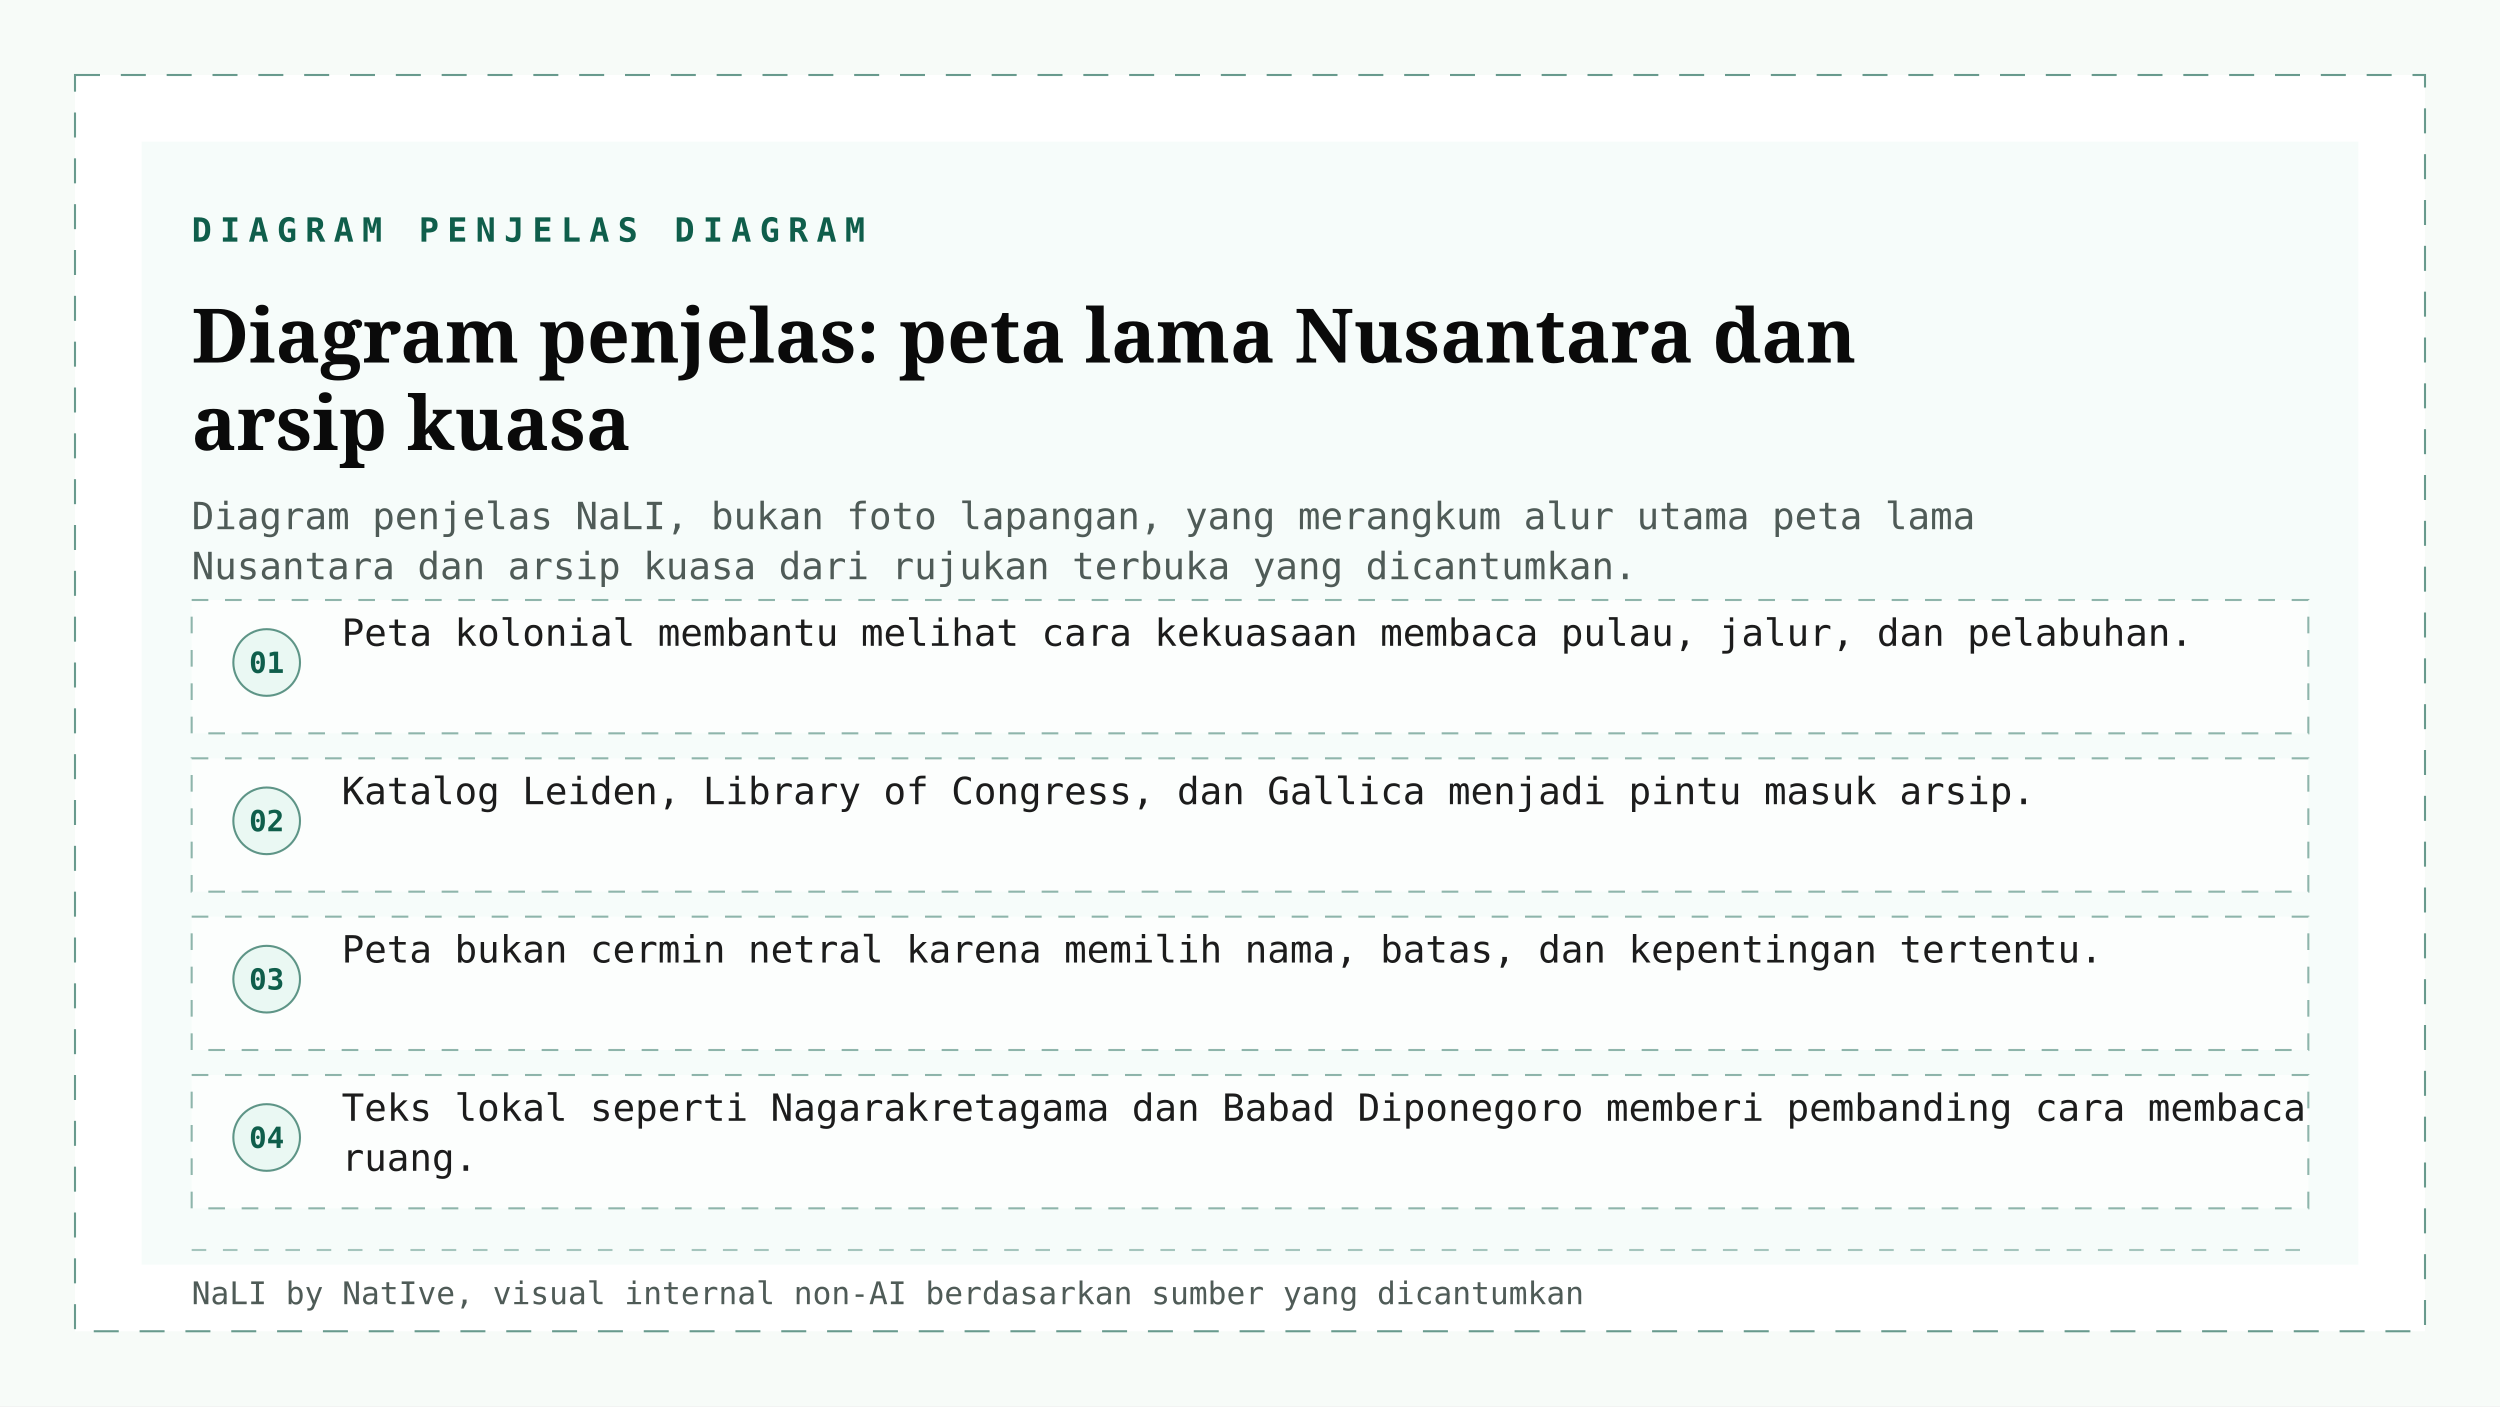
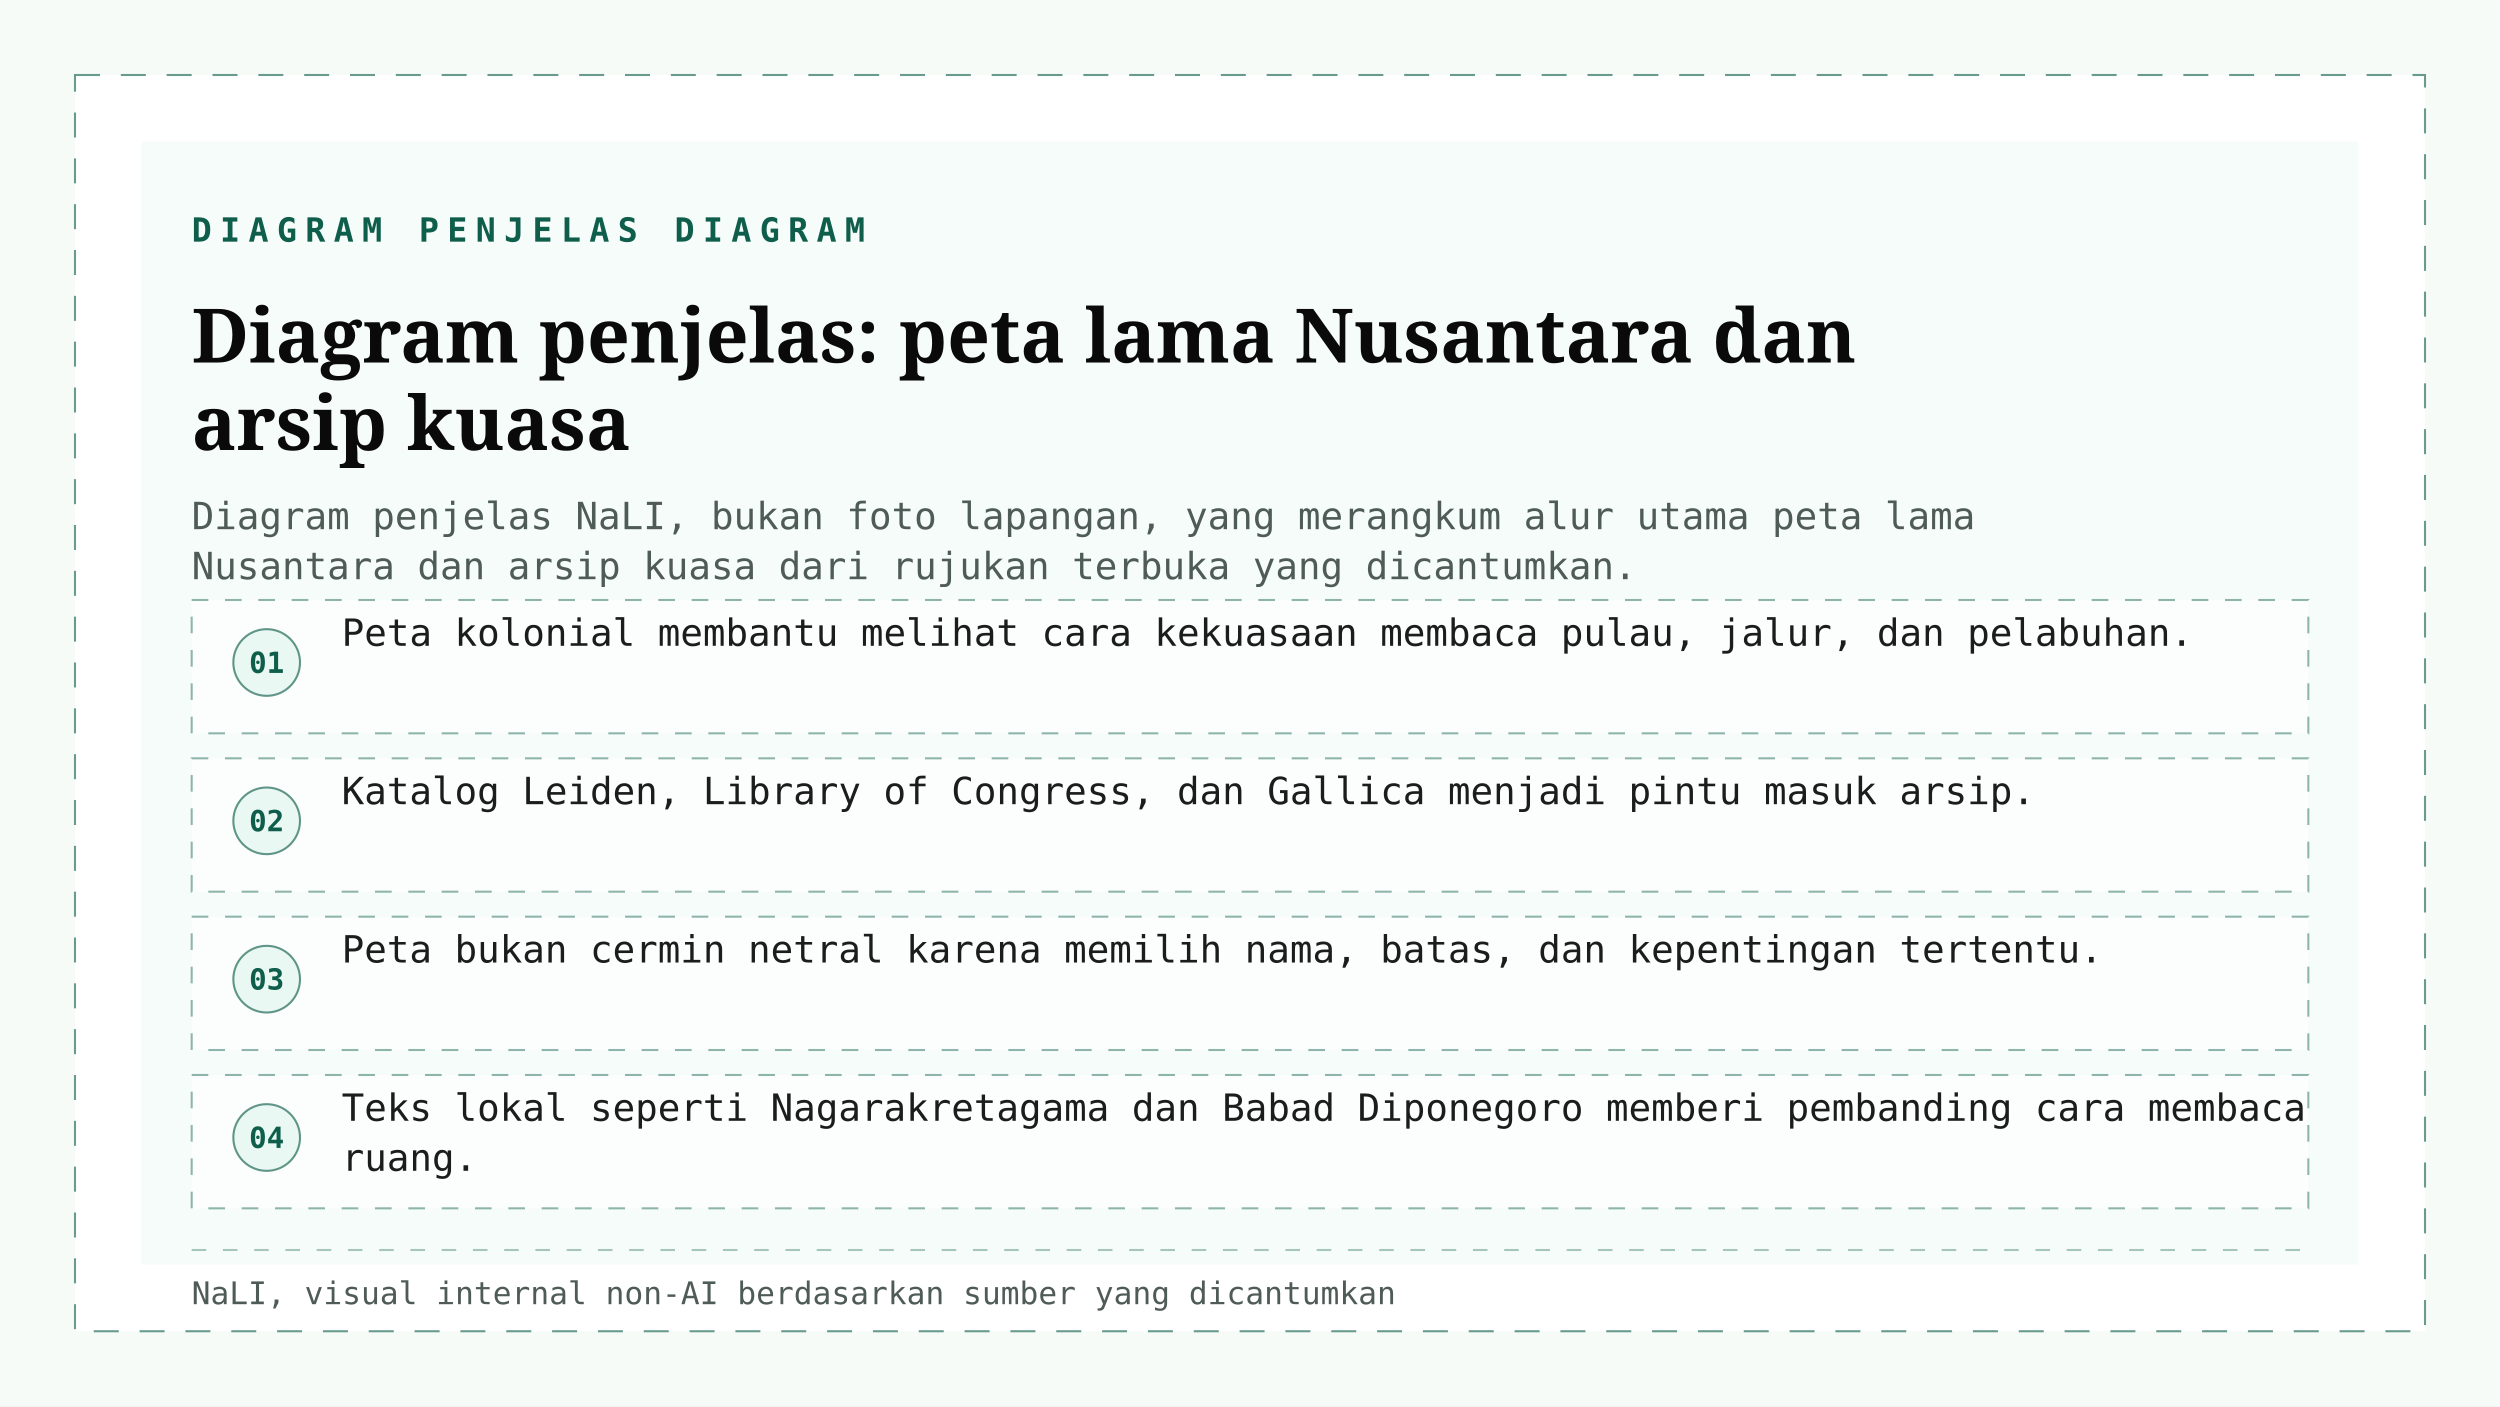
<svg xmlns="http://www.w3.org/2000/svg" viewBox="0 0 1200 675" role="img" aria-label="Diagram penjelas: peta lama Nusantara dan arsip kuasa">
  <rect width="1200" height="675" fill="#f7fbf8" />
  <rect x="36" y="36" width="1128" height="603" fill="#ffffff" stroke="#0f5e4b" stroke-opacity="0.62" stroke-dasharray="12 10" />
  <rect x="68" y="68" width="1064" height="539" fill="#eaf8f3" fill-opacity="0.42" />
  <text x="92" y="116" font-family="ui-monospace, SFMono-Regular, Menlo, monospace" font-size="16" font-weight="700" letter-spacing="4" fill="#0f5e4b">DIAGRAM PENJELAS DIAGRAM</text>
  <text x="92" y="174" font-family="Georgia, serif" font-size="36" font-weight="700" fill="#0a0a0a">
    <tspan x="92" dy="0">Diagram penjelas: peta lama Nusantara dan</tspan>
    <tspan x="92" dy="42">arsip kuasa</tspan>
  </text>
  <text x="92" y="254" font-family="ui-monospace, SFMono-Regular, Menlo, monospace" font-size="18" font-weight="400" fill="#4f5b57">
    <tspan x="92" dy="0">Diagram penjelas NaLI, bukan foto lapangan, yang merangkum alur utama peta lama</tspan>
    <tspan x="92" dy="24">Nusantara dan arsip kuasa dari rujukan terbuka yang dicantumkan.</tspan>
  </text>
  <g>
    <rect x="92" y="288" width="1016" height="64" fill="#ffffff" fill-opacity="0.66" stroke="#0f5e4b" stroke-opacity="0.45" stroke-dasharray="8 8" />
    <circle cx="128" cy="318" r="16" fill="#eaf8f3" stroke="#0f5e4b" stroke-opacity="0.65" />
    <text x="128" y="323" text-anchor="middle" font-family="ui-monospace, SFMono-Regular, Menlo, monospace" font-size="14" font-weight="700" fill="#0f5e4b">01</text>
    <text x="164" y="310" font-family="ui-monospace, SFMono-Regular, Menlo, monospace" font-size="18" font-weight="400" fill="#1c1c1c">
      <tspan x="164" dy="0">Peta kolonial membantu melihat cara kekuasaan membaca pulau, jalur, dan pelabuhan.</tspan>
    </text>
  </g>
  <g>
    <rect x="92" y="364" width="1016" height="64" fill="#ffffff" fill-opacity="0.66" stroke="#0f5e4b" stroke-opacity="0.45" stroke-dasharray="8 8" />
    <circle cx="128" cy="394" r="16" fill="#eaf8f3" stroke="#0f5e4b" stroke-opacity="0.65" />
    <text x="128" y="399" text-anchor="middle" font-family="ui-monospace, SFMono-Regular, Menlo, monospace" font-size="14" font-weight="700" fill="#0f5e4b">02</text>
    <text x="164" y="386" font-family="ui-monospace, SFMono-Regular, Menlo, monospace" font-size="18" font-weight="400" fill="#1c1c1c">
      <tspan x="164" dy="0">Katalog Leiden, Library of Congress, dan Gallica menjadi pintu masuk arsip.</tspan>
    </text>
  </g>
  <g>
    <rect x="92" y="440" width="1016" height="64" fill="#ffffff" fill-opacity="0.66" stroke="#0f5e4b" stroke-opacity="0.45" stroke-dasharray="8 8" />
    <circle cx="128" cy="470" r="16" fill="#eaf8f3" stroke="#0f5e4b" stroke-opacity="0.65" />
    <text x="128" y="475" text-anchor="middle" font-family="ui-monospace, SFMono-Regular, Menlo, monospace" font-size="14" font-weight="700" fill="#0f5e4b">03</text>
    <text x="164" y="462" font-family="ui-monospace, SFMono-Regular, Menlo, monospace" font-size="18" font-weight="400" fill="#1c1c1c">
      <tspan x="164" dy="0">Peta bukan cermin netral karena memilih nama, batas, dan kepentingan tertentu.</tspan>
    </text>
  </g>
  <g>
    <rect x="92" y="516" width="1016" height="64" fill="#ffffff" fill-opacity="0.66" stroke="#0f5e4b" stroke-opacity="0.45" stroke-dasharray="8 8" />
    <circle cx="128" cy="546" r="16" fill="#eaf8f3" stroke="#0f5e4b" stroke-opacity="0.65" />
    <text x="128" y="551" text-anchor="middle" font-family="ui-monospace, SFMono-Regular, Menlo, monospace" font-size="14" font-weight="700" fill="#0f5e4b">04</text>
    <text x="164" y="538" font-family="ui-monospace, SFMono-Regular, Menlo, monospace" font-size="18" font-weight="400" fill="#1c1c1c">
      <tspan x="164" dy="0">Teks lokal seperti Nagarakretagama dan Babad Diponegoro memberi pembanding cara membaca</tspan>
      <tspan x="164" dy="24">ruang.</tspan>
    </text>
  </g>
  <line x1="92" y1="600" x2="1108" y2="600" stroke="#0f5e4b" stroke-opacity="0.35" stroke-dasharray="7 8" />
-   <text x="92" y="626" font-family="ui-monospace, SFMono-Regular, Menlo, monospace" font-size="15" fill="#4f5b57">NaLI by NatIve, visual internal non-AI berdasarkan sumber yang dicantumkan</text>
+   <text x="92" y="626" font-family="ui-monospace, SFMono-Regular, Menlo, monospace" font-size="15" fill="#4f5b57">NaLI, visual internal non-AI berdasarkan sumber yang dicantumkan</text>
</svg>
